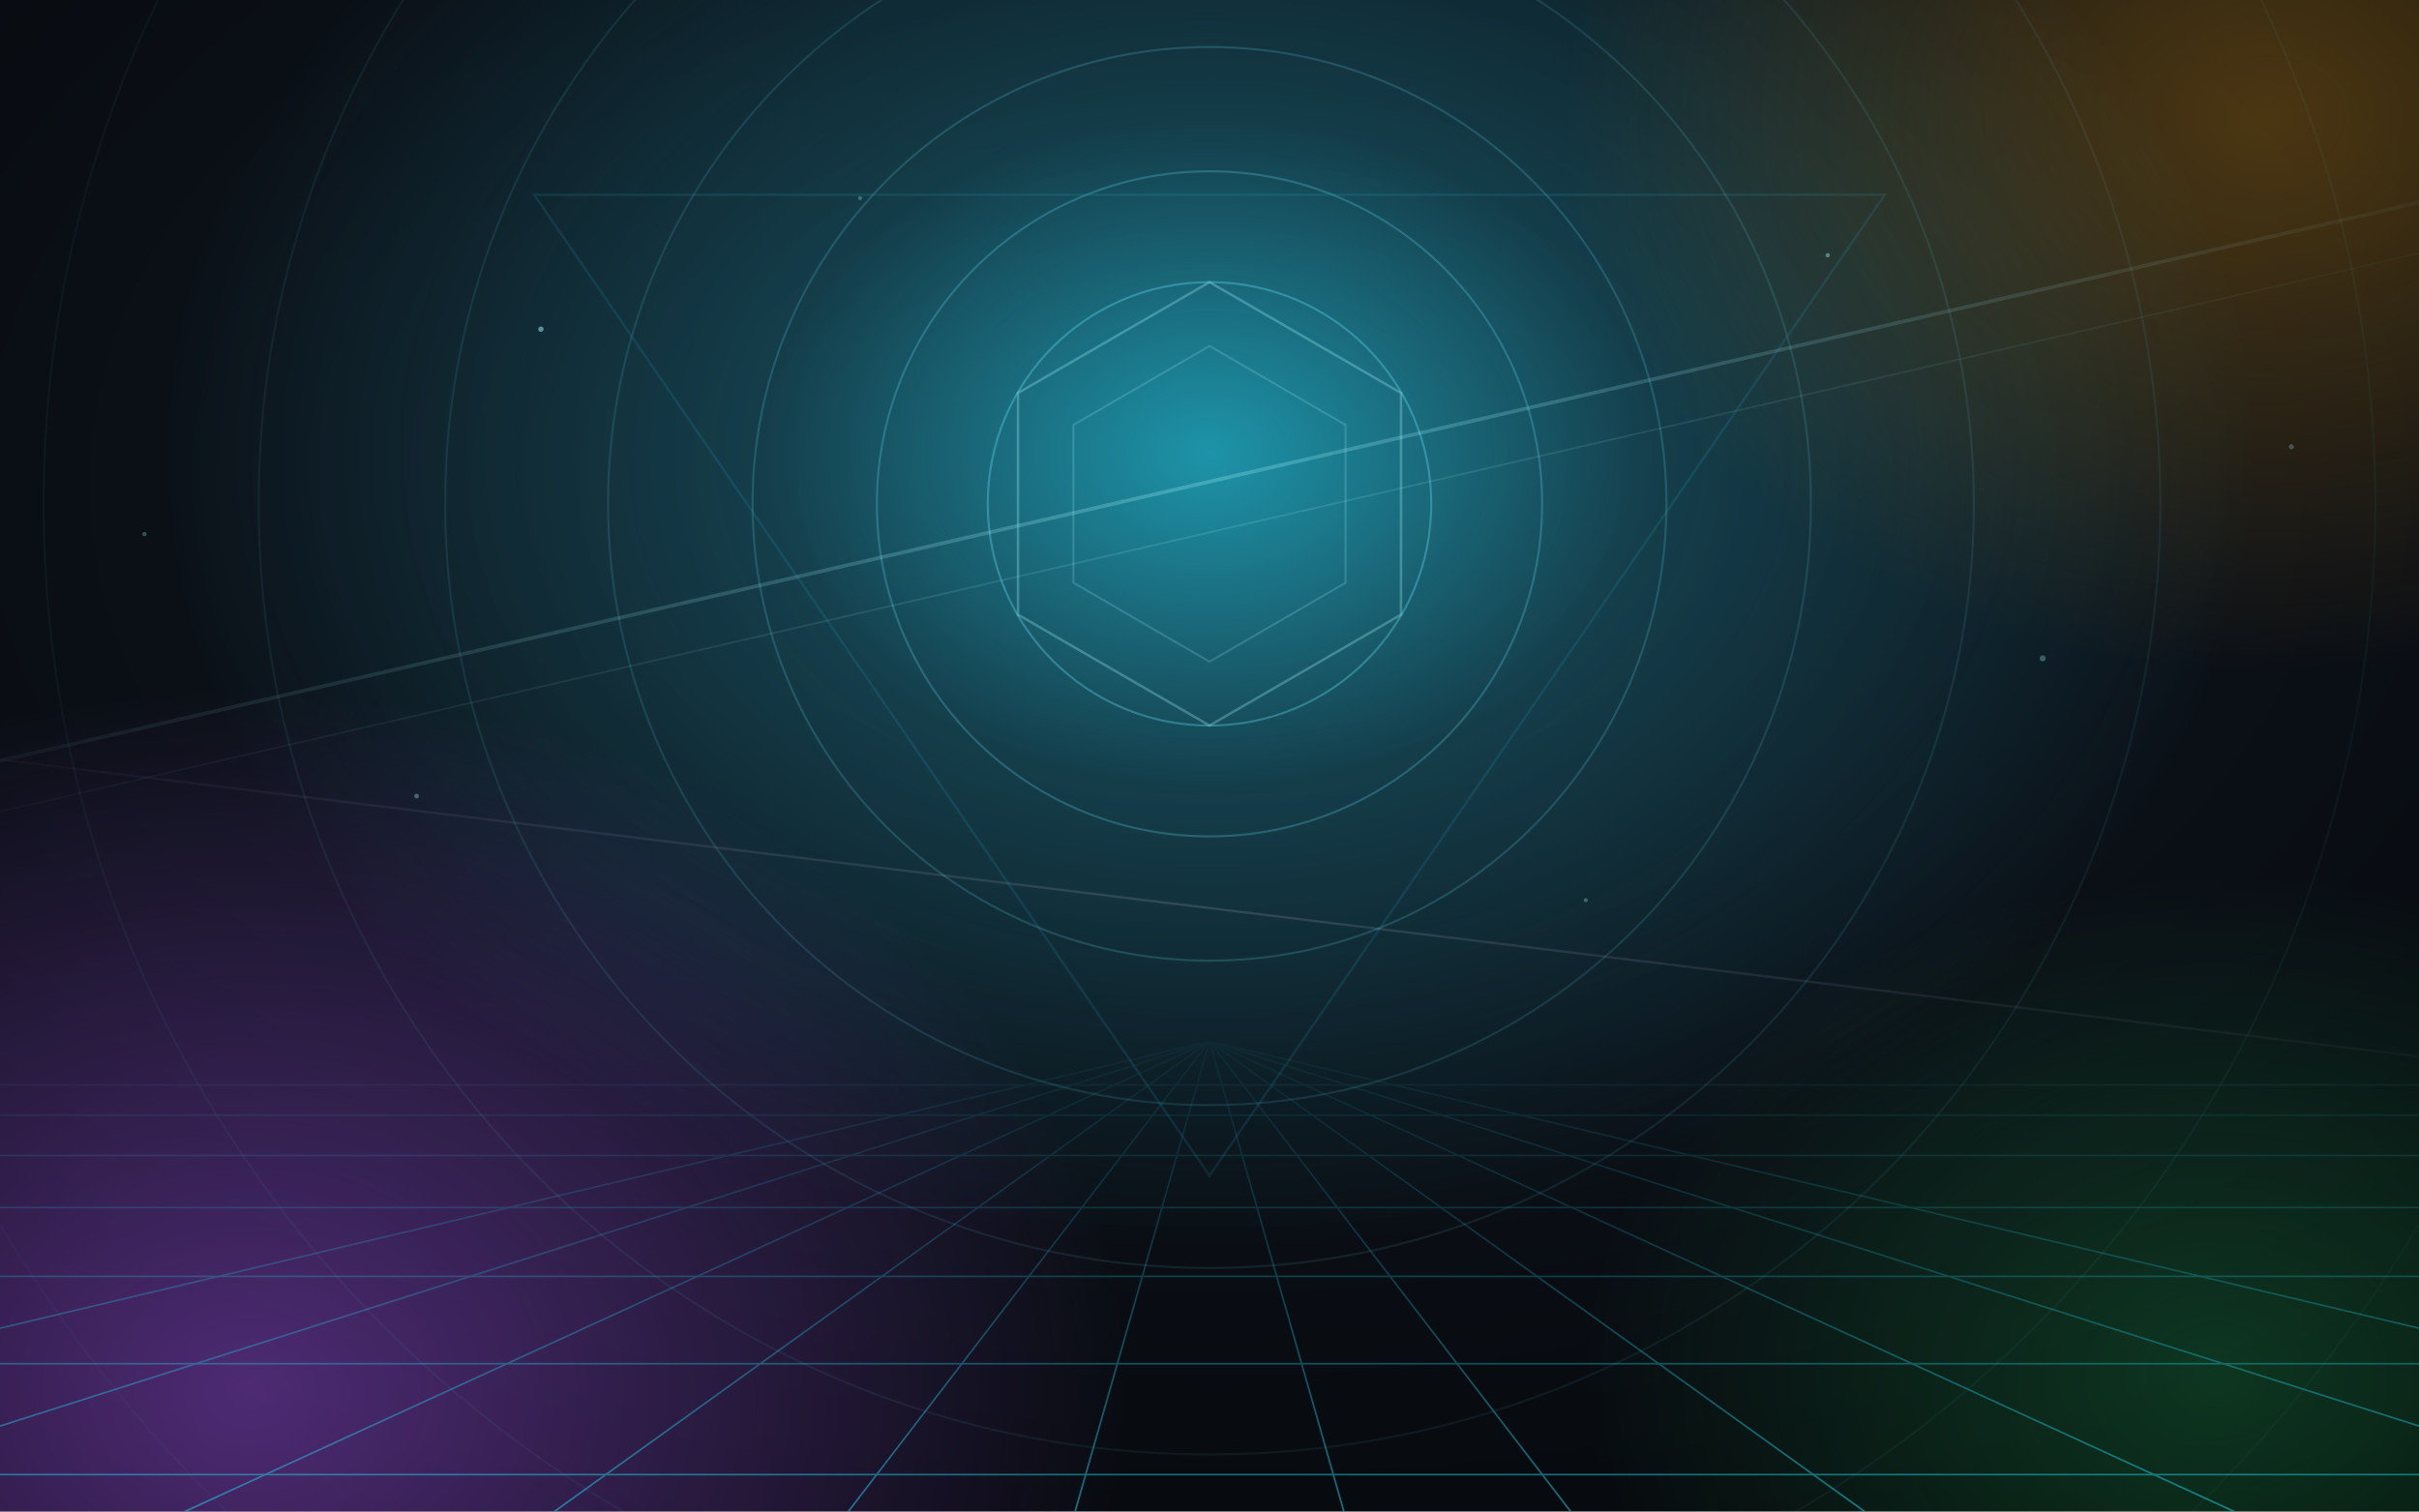
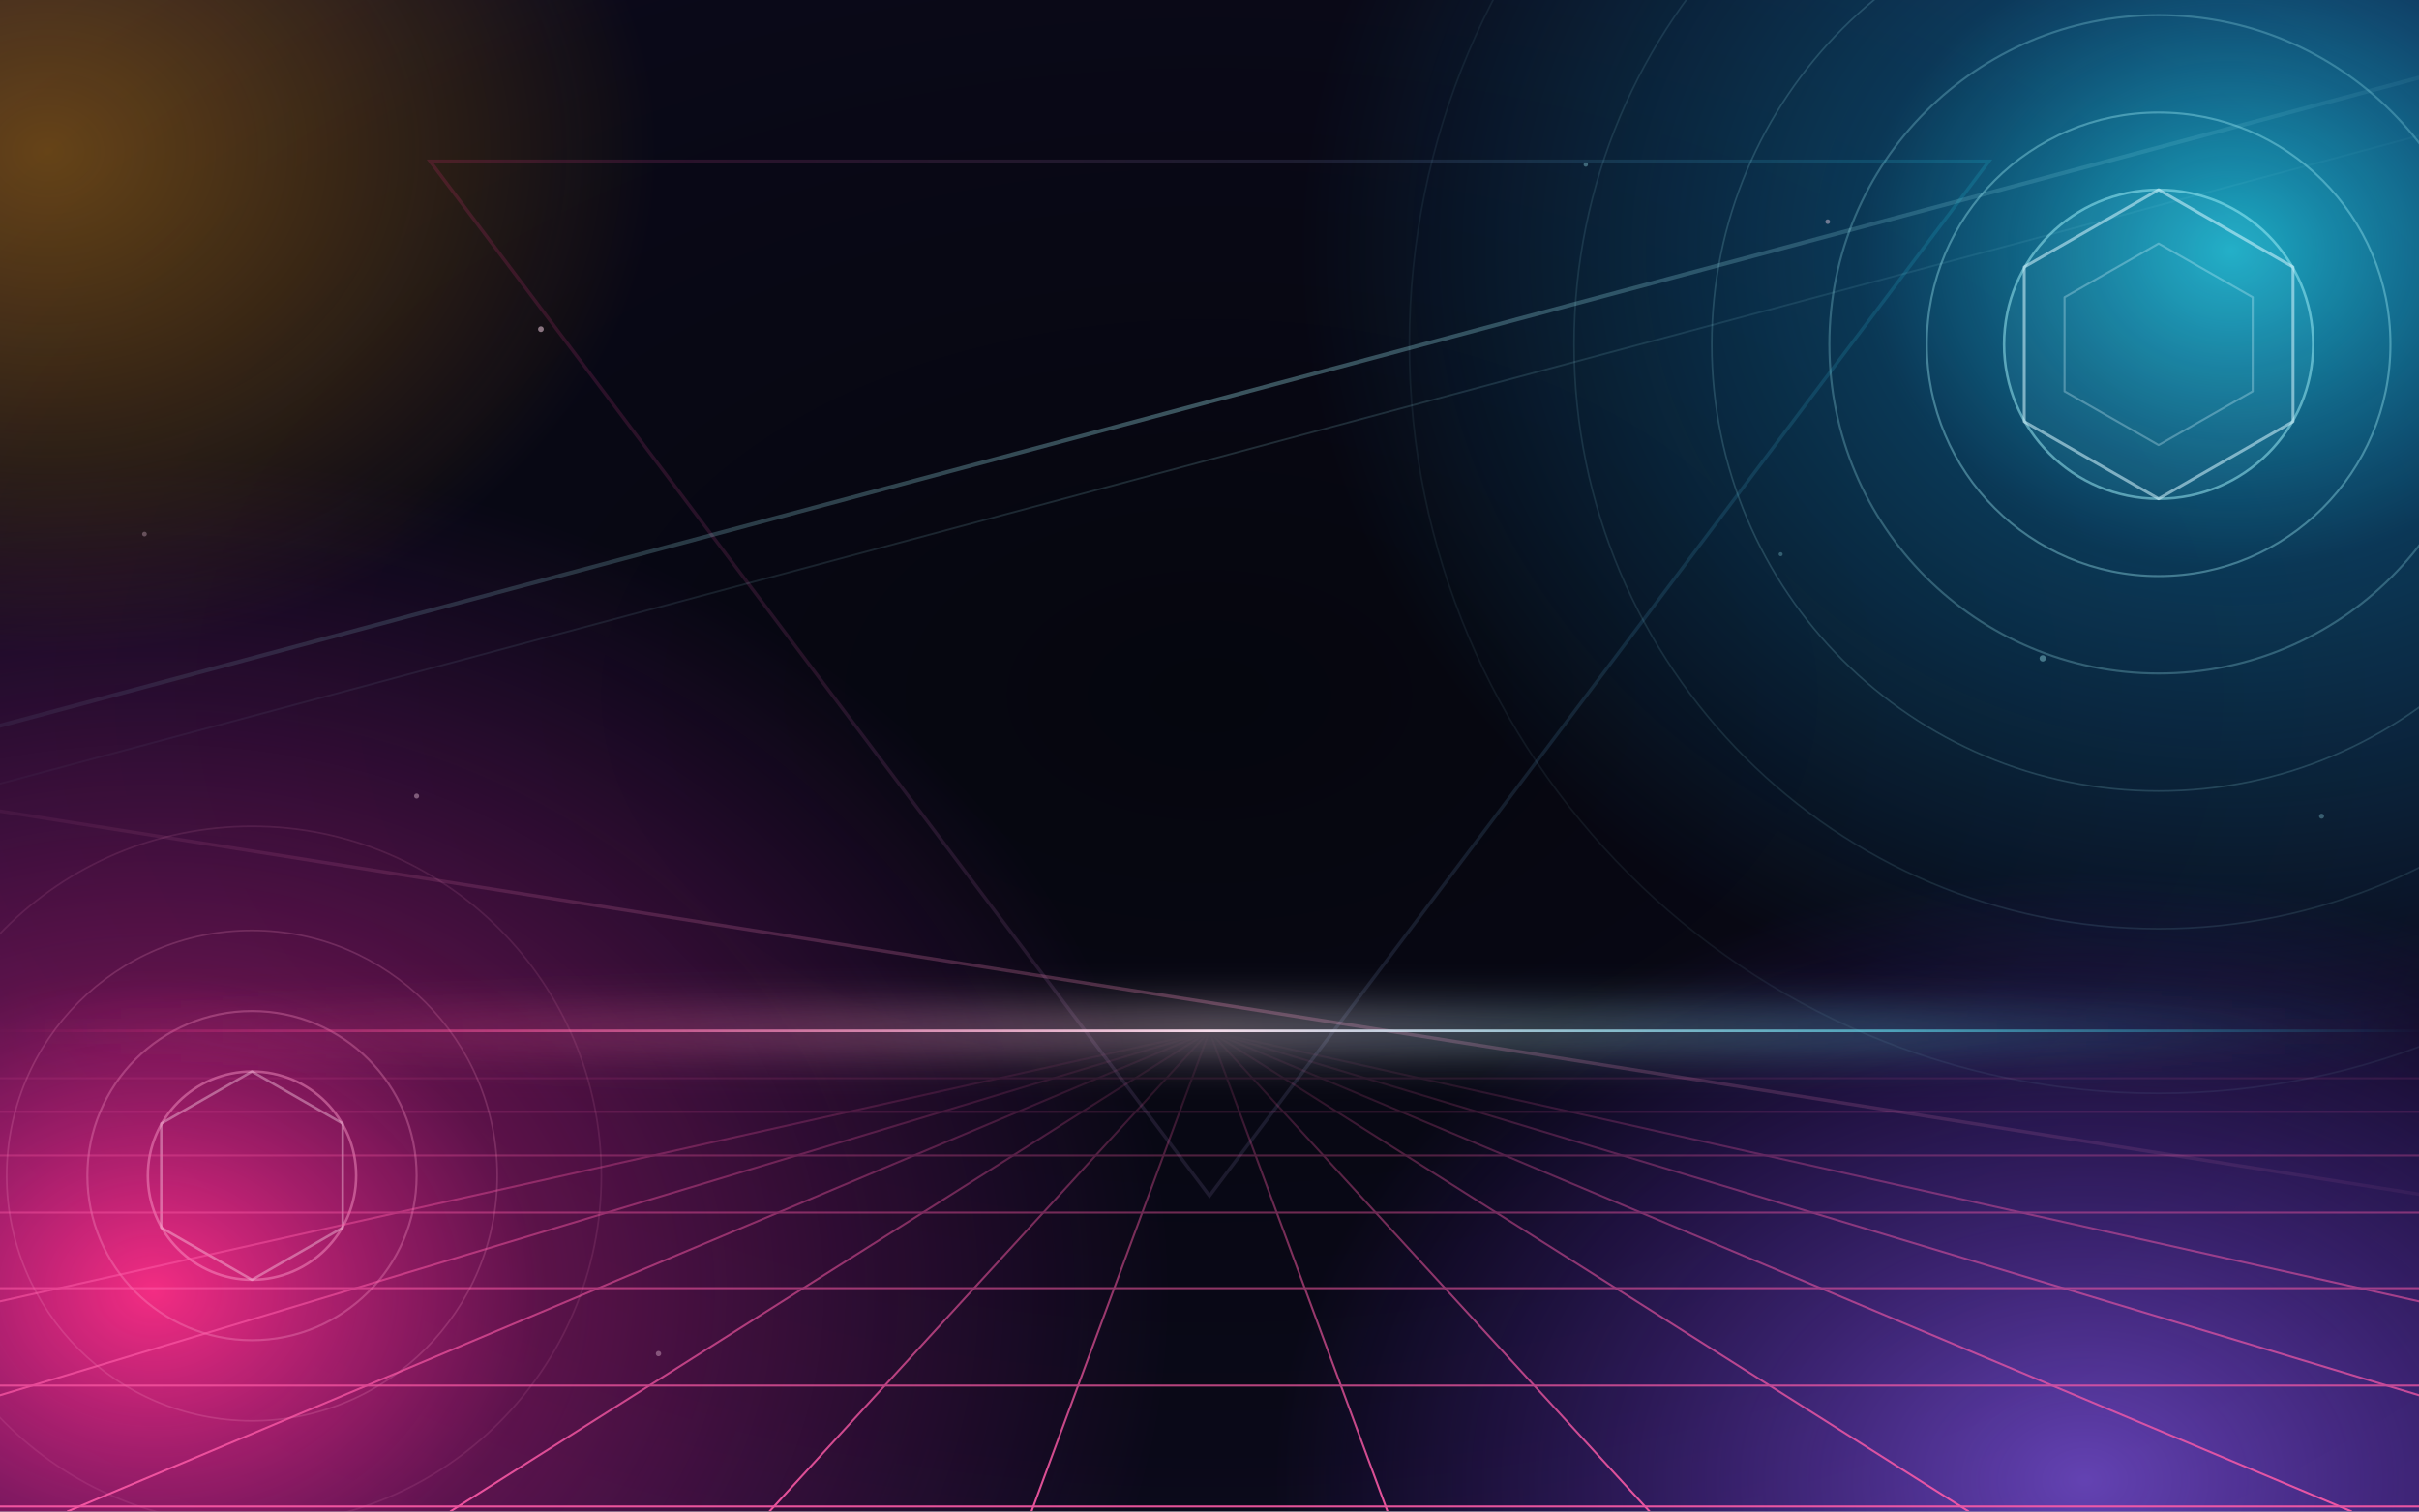
<svg xmlns="http://www.w3.org/2000/svg" viewBox="0 0 1440 900" width="1440" height="900" preserveAspectRatio="xMidYMid slice" role="presentation">
  <defs>
-     <radialGradient id="base" cx="50%" cy="32%" r="82%">
-       <stop offset="0%" stop-color="#16232f" />
-       <stop offset="52%" stop-color="#0b1017" />
-       <stop offset="100%" stop-color="#05070a" />
+     <radialGradient id="base" cx="50%" cy="46%" r="86%">
+       <stop offset="0%" stop-color="#05060e" />
+       <stop offset="58%" stop-color="#0a0918" />
+       <stop offset="100%" stop-color="#171033" />
+     </radialGradient>
+     <radialGradient id="glowMagenta">
+       <stop offset="0%" stop-color="#ff2e88" stop-opacity=".95" />
+       <stop offset="38%" stop-color="#e0219a" stop-opacity=".38" />
+       <stop offset="100%" stop-color="#a21caf" stop-opacity="0" />
    </radialGradient>
    <radialGradient id="glowCyan">
-       <stop offset="0%" stop-color="#22d3ee" stop-opacity=".64" />
-       <stop offset="42%" stop-color="#22d3ee" stop-opacity=".19" />
-       <stop offset="100%" stop-color="#22d3ee" stop-opacity="0" />
+       <stop offset="0%" stop-color="#22d3ee" stop-opacity=".8" />
+       <stop offset="40%" stop-color="#0ea5e9" stop-opacity=".3" />
+       <stop offset="100%" stop-color="#0ea5e9" stop-opacity="0" />
    </radialGradient>
    <radialGradient id="glowViolet">
-       <stop offset="0%" stop-color="#a855f7" stop-opacity=".44" />
-       <stop offset="100%" stop-color="#a855f7" stop-opacity="0" />
+       <stop offset="0%" stop-color="#8b5cf6" stop-opacity=".68" />
+       <stop offset="100%" stop-color="#6d28d9" stop-opacity="0" />
    </radialGradient>
    <radialGradient id="glowAmber">
-       <stop offset="0%" stop-color="#f59e0b" stop-opacity=".28" />
+       <stop offset="0%" stop-color="#f59e0b" stop-opacity=".38" />
      <stop offset="100%" stop-color="#f59e0b" stop-opacity="0" />
    </radialGradient>
-     <radialGradient id="glowGreen">
-       <stop offset="0%" stop-color="#22c55e" stop-opacity=".24" />
-       <stop offset="100%" stop-color="#22c55e" stop-opacity="0" />
-     </radialGradient>
-     <linearGradient id="streak" x1="0" y1="0" x2="1" y2="0">
+     <linearGradient id="horizon" x1="0" y1="0" x2="1" y2="0">
+       <stop offset="0%" stop-color="#ff2e88" stop-opacity="0" />
+       <stop offset="22%" stop-color="#ff5fa2" stop-opacity=".55" />
+       <stop offset="50%" stop-color="#ffe4f2" stop-opacity=".95" />
+       <stop offset="78%" stop-color="#67e8f9" stop-opacity=".6" />
+       <stop offset="100%" stop-color="#22d3ee" stop-opacity="0" />
+     </linearGradient>
+     <linearGradient id="streakCyan" x1="0" y1="0" x2="1" y2="0">
      <stop offset="0%" stop-color="#a5f3fc" stop-opacity="0" />
-       <stop offset="50%" stop-color="#a5f3fc" stop-opacity=".5" />
+       <stop offset="50%" stop-color="#a5f3fc" stop-opacity=".55" />
      <stop offset="100%" stop-color="#a5f3fc" stop-opacity="0" />
    </linearGradient>
-     <linearGradient id="streakViolet" x1="0" y1="0" x2="1" y2="0">
-       <stop offset="0%" stop-color="#e9d5ff" stop-opacity="0" />
-       <stop offset="50%" stop-color="#e9d5ff" stop-opacity=".28" />
-       <stop offset="100%" stop-color="#e9d5ff" stop-opacity="0" />
+     <linearGradient id="streakMagenta" x1="0" y1="0" x2="1" y2="0">
+       <stop offset="0%" stop-color="#ff8ac0" stop-opacity="0" />
+       <stop offset="50%" stop-color="#ff8ac0" stop-opacity=".5" />
+       <stop offset="100%" stop-color="#ff8ac0" stop-opacity="0" />
+     </linearGradient>
+     <linearGradient id="markDuo" x1="0" y1="0" x2="1" y2="0">
+       <stop offset="0%" stop-color="#ff2e88" />
+       <stop offset="100%" stop-color="#22d3ee" />
    </linearGradient>
    <linearGradient id="gridFadeGrad" x1="0" y1="0" x2="0" y2="1">
      <stop offset="0%" stop-color="#000" />
-       <stop offset="45%" stop-color="#4a4a4a" />
-       <stop offset="100%" stop-color="#c8c8c8" />
+       <stop offset="38%" stop-color="#6a6a6a" />
+       <stop offset="100%" stop-color="#e6e6e6" />
    </linearGradient>
    <mask id="gridFade">
-       <rect x="0" y="596" width="1440" height="304" fill="url(#gridFadeGrad)" />
+       <rect x="0" y="614" width="1440" height="286" fill="url(#gridFadeGrad)" />
    </mask>
+     <filter id="soft" x="-30%" y="-400%" width="160%" height="900%">
+       <feGaussianBlur stdDeviation="14" />
+     </filter>
  </defs>
  <rect width="1440" height="900" fill="url(#base)" />
-   <ellipse cx="720" cy="270" rx="620" ry="470" fill="url(#glowCyan)" />
-   <ellipse cx="150" cy="830" rx="520" ry="420" fill="url(#glowViolet)" />
-   <ellipse cx="1350" cy="70" rx="420" ry="330" fill="url(#glowAmber)" />
-   <ellipse cx="1320" cy="820" rx="380" ry="300" fill="url(#glowGreen)" />
-   <g fill="none" stroke="#67e8f9" stroke-width="1.25">
-     <circle cx="720" cy="300" r="132" opacity=".32" />
-     <circle cx="720" cy="300" r="198" opacity=".24" />
-     <circle cx="720" cy="300" r="272" opacity=".18" />
-     <circle cx="720" cy="300" r="358" opacity=".13" />
-     <circle cx="720" cy="300" r="455" opacity=".095" />
-     <circle cx="720" cy="300" r="566" opacity=".068" />
-     <circle cx="720" cy="300" r="694" opacity=".046" />
-     <circle cx="720" cy="300" r="838" opacity=".03" />
+   <ellipse cx="1330" cy="150" rx="560" ry="470" fill="url(#glowCyan)" />
+   <ellipse cx="95" cy="770" rx="600" ry="500" fill="url(#glowMagenta)" />
+   <ellipse cx="1240" cy="880" rx="480" ry="360" fill="url(#glowViolet)" />
+   <ellipse cx="30" cy="90" rx="360" ry="300" fill="url(#glowAmber)" />
+   <g fill="none" stroke="#a5f3fc">
+     <circle cx="1285" cy="205" r="92" opacity=".5" stroke-width="1.5" />
+     <circle cx="1285" cy="205" r="138" opacity=".36" stroke-width="1.25" />
+     <circle cx="1285" cy="205" r="196" opacity=".26" stroke-width="1.25" />
+     <circle cx="1285" cy="205" r="266" opacity=".17" stroke-width="1" />
+     <circle cx="1285" cy="205" r="348" opacity=".11" stroke-width="1" />
+     <circle cx="1285" cy="205" r="446" opacity=".07" stroke-width="1" />
  </g>
-   <g fill="none" stroke="#a5f3fc" stroke-linejoin="round">
-     <polygon points="720,168 834,234 834,366 720,432 606,366 606,234" opacity=".3" stroke-width="1.5" />
-     <polygon points="720,206 801,253 801,347 720,394 639,347 639,253" opacity=".19" stroke-width="1.25" />
+   <g fill="none" stroke="#e0f7ff" stroke-linejoin="round">
+     <polygon points="1285,113 1365,159 1365,251 1285,297 1205,251 1205,159" opacity=".55" stroke-width="1.75" />
+     <polygon points="1285,145 1341,177 1341,233 1285,265 1229,233 1229,177" opacity=".3" stroke-width="1.25" />
  </g>
-   <polygon points="318,116 1122,116 720,700" fill="none" stroke="#22d3ee" stroke-width="1.5" opacity=".11" />
+   <circle cx="1285" cy="205" r="92" fill="#67e8f9" opacity=".08" />
+   <g fill="none" stroke="#ff9ecb">
+     <circle cx="150" cy="700" r="62" opacity=".45" stroke-width="1.5" />
+     <circle cx="150" cy="700" r="98" opacity=".3" stroke-width="1.25" />
+     <circle cx="150" cy="700" r="146" opacity=".19" stroke-width="1" />
+     <circle cx="150" cy="700" r="208" opacity=".11" stroke-width="1" />
+   </g>
+   <polygon points="150,638 204,669 204,731 150,762 96,731 96,669" fill="none" stroke="#ffd6ea" stroke-width="1.5" stroke-linejoin="round" opacity=".4" />
+   <polygon points="256,96 1184,96 720,712" fill="none" stroke="url(#markDuo)" stroke-width="2" opacity=".16" />
  <g>
-     <rect x="-160" y="286" width="1760" height="2.2" fill="url(#streak)" opacity=".55" transform="rotate(-13 720 300)" />
-     <rect x="-160" y="316" width="1760" height="1.1" fill="url(#streak)" opacity=".3" transform="rotate(-13 720 300)" />
-     <rect x="-160" y="540" width="1760" height="1.4" fill="url(#streakViolet)" opacity=".5" transform="rotate(7 720 540)" />
+     <rect x="-200" y="238" width="1840" height="2.4" fill="url(#streakCyan)" opacity=".6" transform="rotate(-15 720 240)" />
+     <rect x="-200" y="272" width="1840" height="1.1" fill="url(#streakCyan)" opacity=".3" transform="rotate(-15 720 240)" />
+     <rect x="-200" y="596" width="1840" height="2" fill="url(#streakMagenta)" opacity=".55" transform="rotate(9 720 596)" />
  </g>
-   <g mask="url(#gridFade)" fill="none" stroke="#22d3ee" stroke-width="1" opacity=".66">
-     <path d="M720 620 L-460 900 M720 620 L-160 900 M720 620 L110 900 M720 620 L330 900 M720 620 L505 900 M720 620 L640 900 M720 620 L800 900 M720 620 L935 900 M720 620 L1110 900 M720 620 L1330 900 M720 620 L1600 900 M720 620 L1900 900" />
-     <path d="M0 646h1440 M0 664h1440 M0 688h1440 M0 719h1440 M0 760h1440 M0 812h1440 M0 878h1440" />
+   <g mask="url(#gridFade)" fill="none" stroke="#ff5ba8" stroke-width="1.2" opacity="1">
+     <path d="M720 614 L-560 900 M720 614 L-230 900 M720 614 L40 900 M720 614 L268 900 M720 614 L458 900 M720 614 L614 900 M720 614 L826 900 M720 614 L982 900 M720 614 L1172 900 M720 614 L1400 900 M720 614 L1670 900 M720 614 L2000 900" />
+     <path d="M0 642h1440 M0 662h1440 M0 688h1440 M0 722h1440 M0 767h1440 M0 825h1440 M0 897h1440" />
+   </g>
+   <rect x="0" y="607" width="1440" height="14" fill="url(#horizon)" opacity=".8" filter="url(#soft)" />
+   <rect x="0" y="613" width="1440" height="1.6" fill="url(#horizon)" />
+   <g fill="#ffd9ec">
+     <circle cx="322" cy="196" r="1.7" opacity=".5" />
+     <circle cx="1088" cy="132" r="1.4" opacity=".42" />
+     <circle cx="248" cy="474" r="1.5" opacity=".38" />
+     <circle cx="86" cy="318" r="1.4" opacity=".3" />
+     <circle cx="392" cy="806" r="1.6" opacity=".34" />
  </g>
  <g fill="#a5f3fc">
-     <circle cx="322" cy="196" r="1.6" opacity=".5" />
-     <circle cx="1088" cy="152" r="1.3" opacity=".4" />
-     <circle cx="1216" cy="392" r="1.8" opacity=".3" />
-     <circle cx="248" cy="474" r="1.4" opacity=".35" />
-     <circle cx="944" cy="536" r="1.2" opacity=".3" />
-     <circle cx="512" cy="118" r="1.2" opacity=".3" />
-     <circle cx="1364" cy="266" r="1.5" opacity=".25" />
-     <circle cx="86" cy="318" r="1.3" opacity=".28" />
+     <circle cx="1216" cy="392" r="1.9" opacity=".38" />
+     <circle cx="944" cy="98" r="1.3" opacity=".34" />
+     <circle cx="1382" cy="486" r="1.5" opacity=".3" />
+     <circle cx="1060" cy="330" r="1.2" opacity=".28" />
  </g>
</svg>
